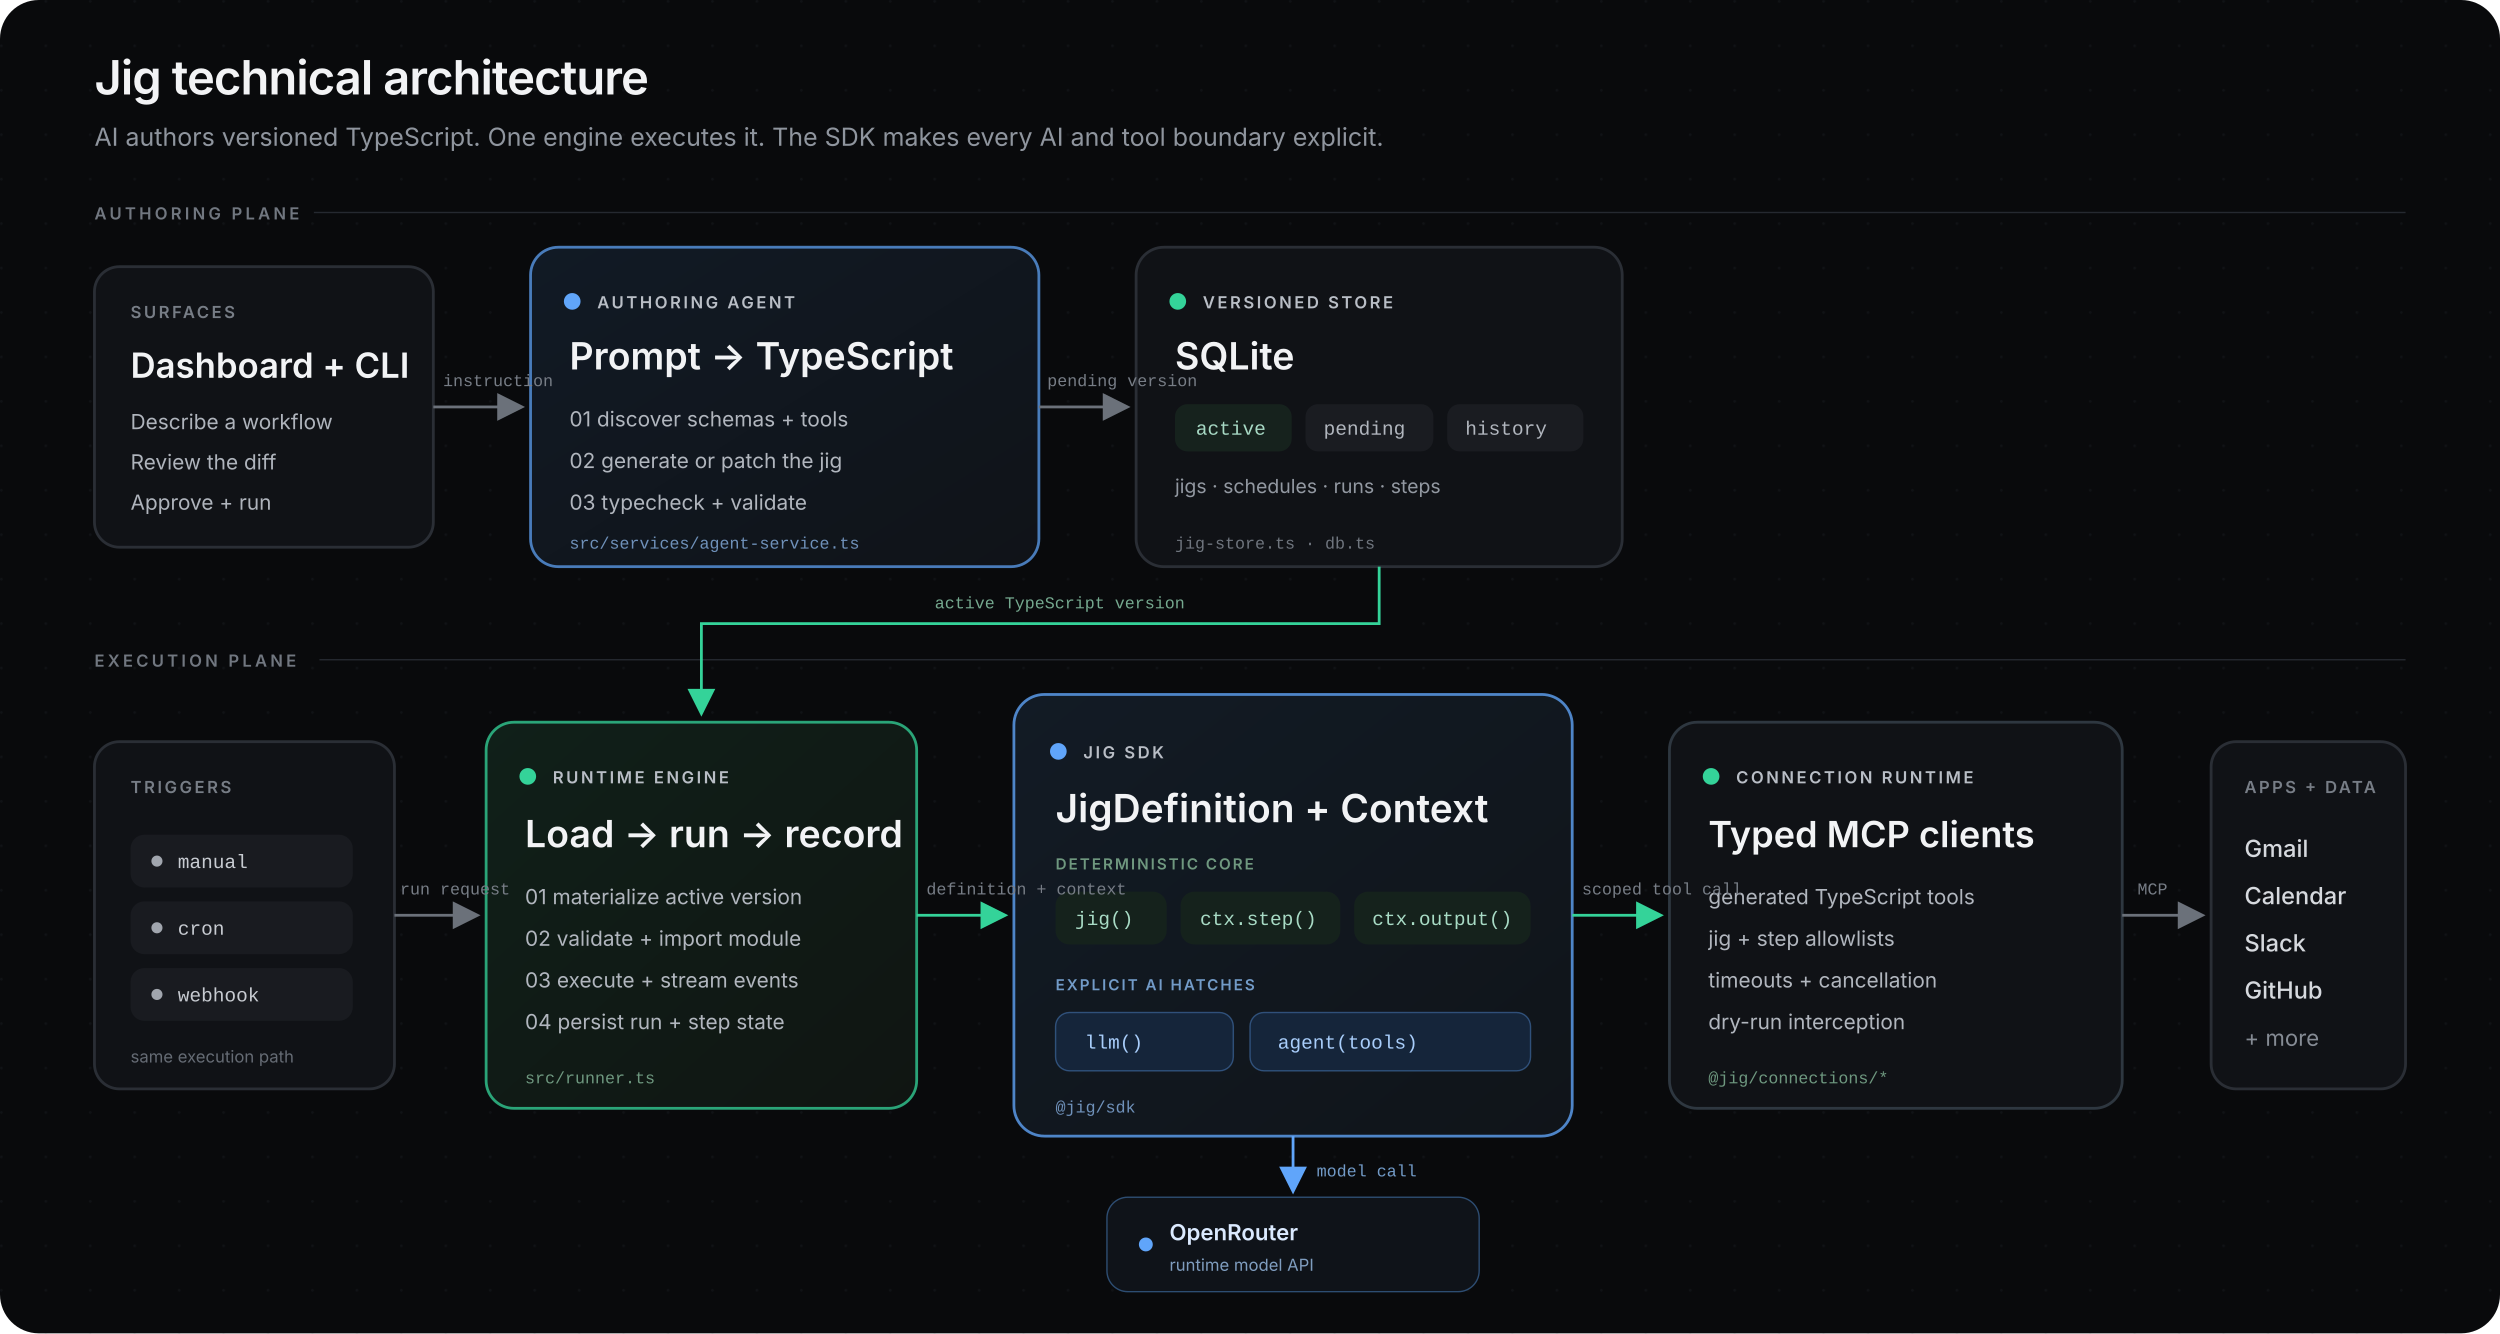
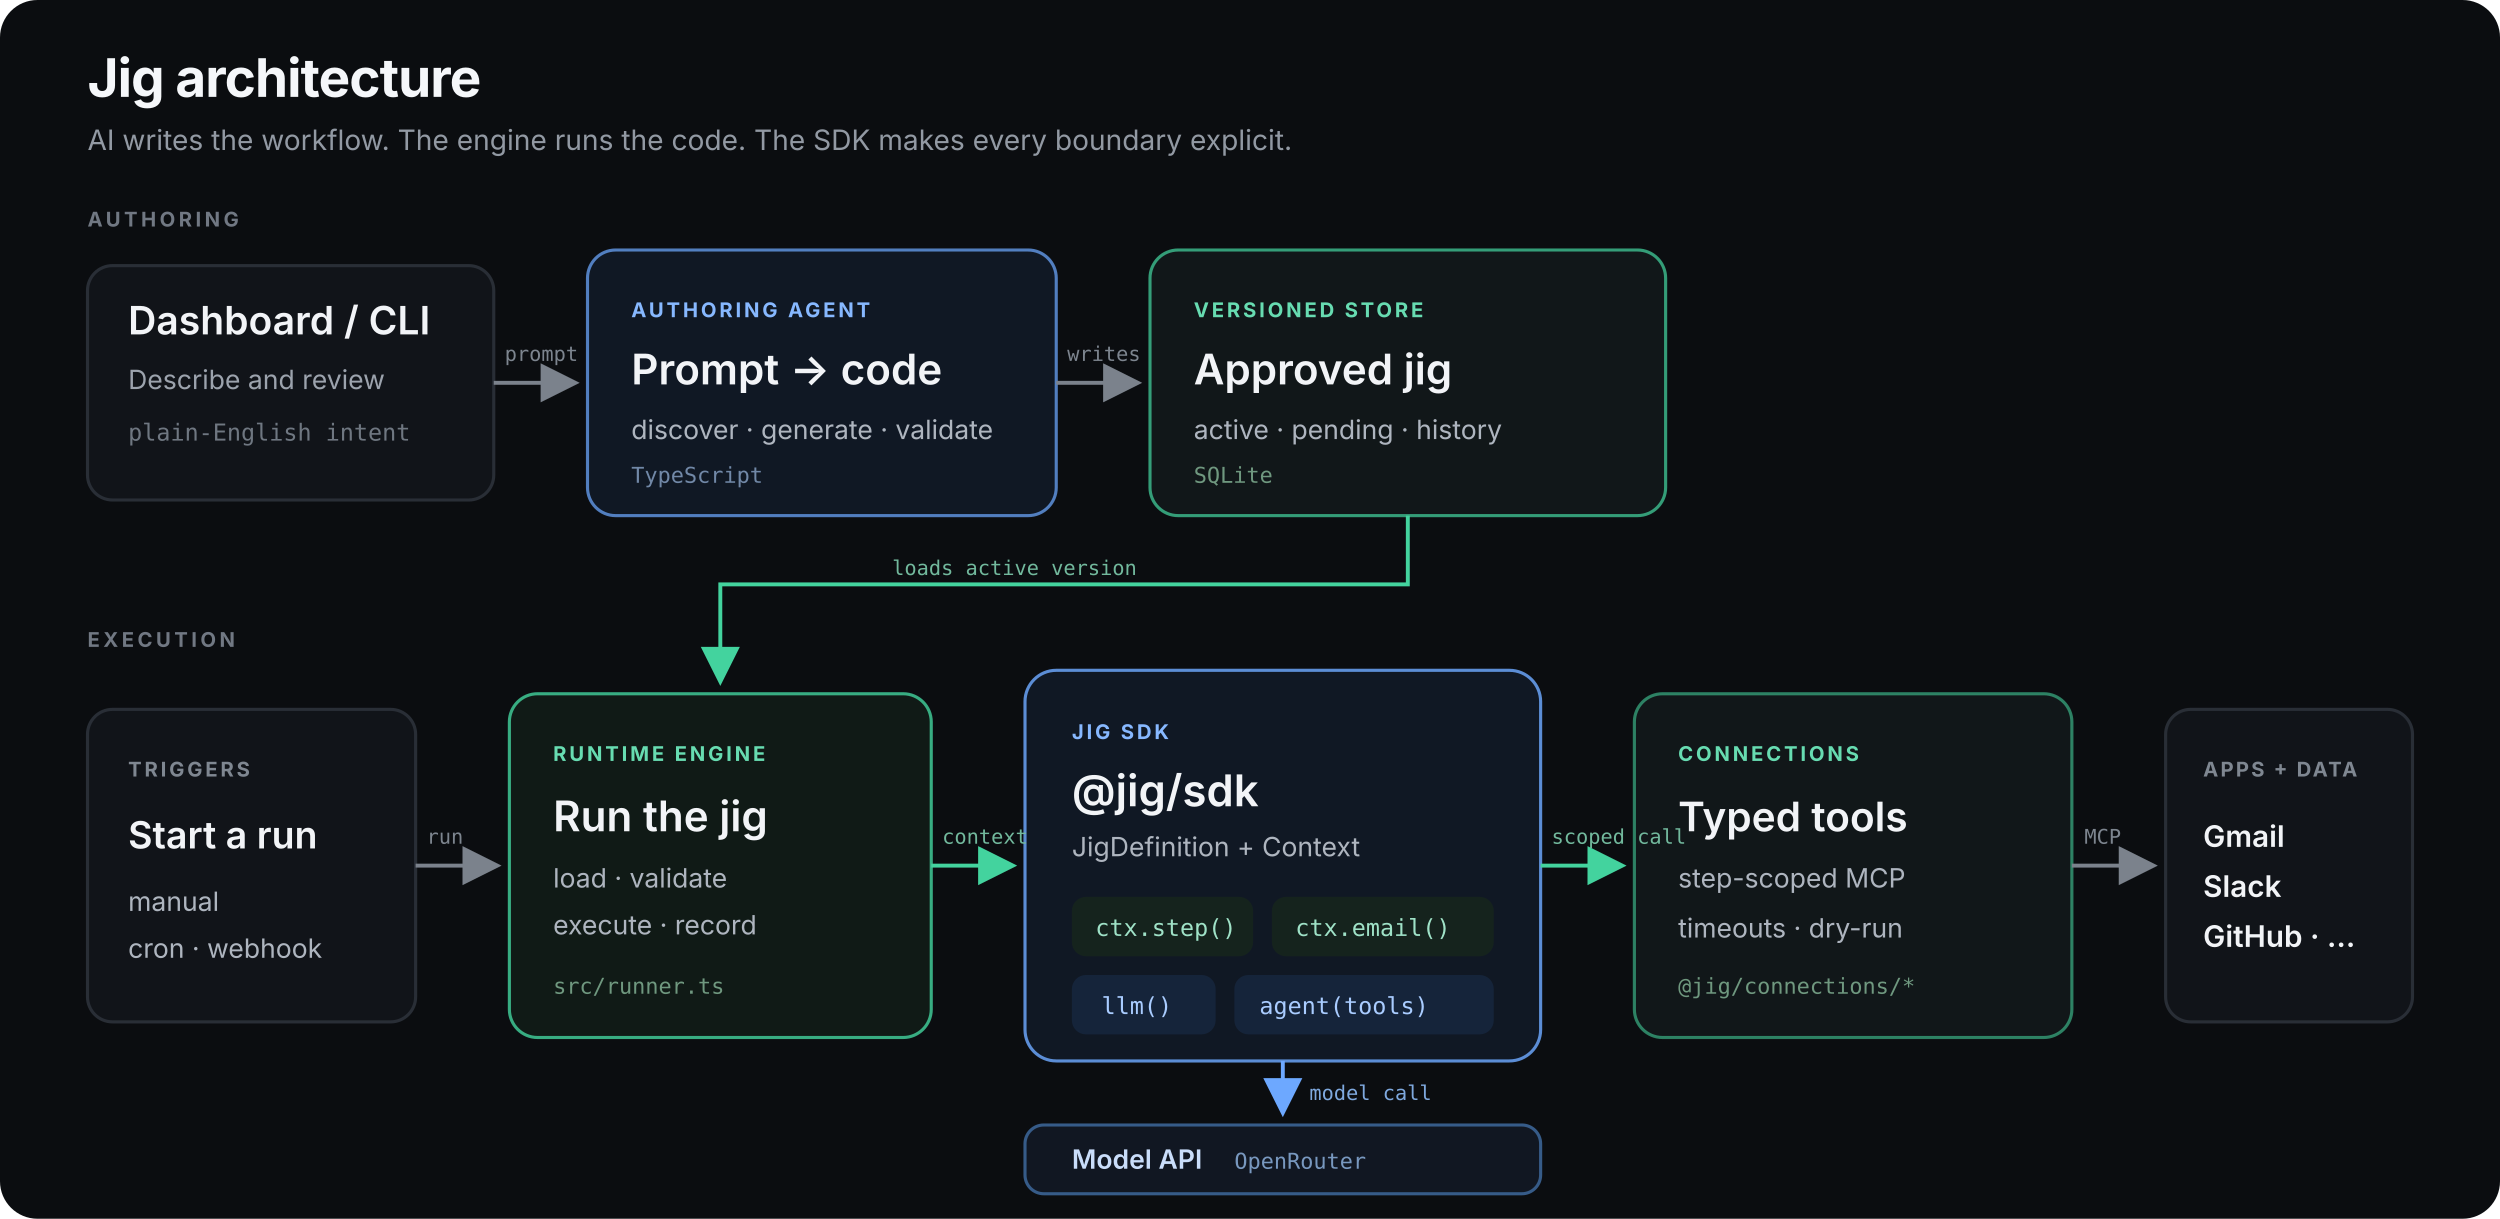
- <svg xmlns="http://www.w3.org/2000/svg" width="1800" height="960" viewBox="0 0 1800 960" role="img" aria-labelledby="title description">
+ <svg xmlns="http://www.w3.org/2000/svg" width="1600" height="780" viewBox="0 0 1600 780" role="img" aria-labelledby="title description">
  <defs>
-     <pattern id="grid" width="32" height="32" patternUnits="userSpaceOnUse">
-       <circle cx="1" cy="1" r="1" fill="#20242a" />
-     </pattern>
-     <linearGradient id="authoring-fill" x1="0" y1="0" x2="1" y2="1">
-       <stop offset="0" stop-color="#111a25" />
-       <stop offset="1" stop-color="#101318" />
-     </linearGradient>
-     <linearGradient id="runtime-fill" x1="0" y1="0" x2="1" y2="1">
-       <stop offset="0" stop-color="#102019" />
-       <stop offset="1" stop-color="#101512" />
-     </linearGradient>
-     <linearGradient id="sdk-fill" x1="0" y1="0" x2="1" y2="1">
-       <stop offset="0" stop-color="#121b25" />
-       <stop offset="1" stop-color="#101419" />
-     </linearGradient>
-     <marker id="arrow" markerWidth="10" markerHeight="10" refX="8" refY="5" orient="auto" markerUnits="strokeWidth">
-       <path d="M 0 0 L 10 5 L 0 10 z" fill="#6b717a" />
+     <marker id="arrow" markerWidth="10" markerHeight="10" refX="8" refY="5" orient="auto">
+       <path d="M0 0 10 5 0 10Z" fill="#7b828c" />
    </marker>
-     <marker id="arrow-green" markerWidth="10" markerHeight="10" refX="8" refY="5" orient="auto" markerUnits="strokeWidth">
-       <path d="M 0 0 L 10 5 L 0 10 z" fill="#34d399" />
+     <marker id="arrow-green" markerWidth="10" markerHeight="10" refX="8" refY="5" orient="auto">
+       <path d="M0 0 10 5 0 10Z" fill="#43d39e" />
    </marker>
-     <marker id="arrow-blue" markerWidth="10" markerHeight="10" refX="8" refY="5" orient="auto" markerUnits="strokeWidth">
-       <path d="M 0 0 L 10 5 L 0 10 z" fill="#60a5fa" />
+     <marker id="arrow-blue" markerWidth="10" markerHeight="10" refX="8" refY="5" orient="auto">
+       <path d="M0 0 10 5 0 10Z" fill="#6da8ff" />
    </marker>
  </defs>
-   <rect width="1800" height="960" rx="28" fill="#090a0c" />
-   <rect width="1800" height="960" rx="28" fill="url(#grid)" opacity="0.32" />
+   <rect width="1600" height="780" rx="24" fill="#0b0d10" />
  <g font-family="Inter, ui-sans-serif, -apple-system, BlinkMacSystemFont, 'Segoe UI', sans-serif">
-     <text x="68" y="68" fill="#f2f3f5" font-size="34" font-weight="600" letter-spacing="-0.7">Jig technical architecture</text>
-     <text x="68" y="105" fill="#8f959e" font-size="18">AI authors versioned TypeScript. One engine executes it. The SDK makes every AI and tool boundary explicit.</text>
+     <text x="56" y="62" fill="#f5f7fa" font-size="34" font-weight="650" letter-spacing="-0.6">Jig architecture</text>
+     <text x="56" y="96" fill="#9299a3" font-size="18">AI writes the workflow. The engine runs the code. The SDK makes every boundary explicit.</text>
+     <text x="56" y="145" fill="#717883" font-size="13" font-weight="700" letter-spacing="2.2">AUTHORING</text>
    <g>
-       <text x="68" y="158" fill="#717780" font-size="12" font-weight="600" letter-spacing="2.3">AUTHORING PLANE</text>
-       <line x1="226" y1="153" x2="1732" y2="153" stroke="#252930" />
+       <rect x="56" y="170" width="260" height="150" rx="16" fill="#111419" stroke="#292e36" stroke-width="2" />
+       <text x="82" y="214" fill="#f2f4f7" font-size="25" font-weight="600">Dashboard / CLI</text>
+       <text x="82" y="249" fill="#9ca3ad" font-size="17">Describe and review</text>
+       <text x="82" y="282" fill="#6f7781" font-size="15" font-family="'SFMono-Regular', Consolas, monospace">plain-English intent</text>
    </g>
    <g>
-       <rect x="68" y="192" width="244" height="202" rx="18" fill="#101216" stroke="#2a2e35" stroke-width="2" />
-       <text x="94" y="229" fill="#777d86" font-size="12" font-weight="600" letter-spacing="1.8">SURFACES</text>
-       <text x="94" y="272" fill="#f2f3f5" font-size="25" font-weight="600">Dashboard + CLI</text>
-       <g fill="#afb4bc" font-size="15">
-         <text x="94" y="309">Describe a workflow</text>
-         <text x="94" y="338">Review the diff</text>
-         <text x="94" y="367">Approve + run</text>
+       <rect x="376" y="160" width="300" height="170" rx="18" fill="#101824" stroke="#6da8ff" stroke-opacity="0.72" stroke-width="2" />
+       <text x="404" y="203" fill="#87b8ff" font-size="13" font-weight="700" letter-spacing="1.8">AUTHORING AGENT</text>
+       <text x="404" y="246" fill="#f2f4f7" font-size="27" font-weight="600">Prompt → code</text>
+       <text x="404" y="281" fill="#aeb5bf" font-size="17">discover · generate · validate</text>
+       <text x="404" y="309" fill="#7188a7" font-size="14" font-family="'SFMono-Regular', Consolas, monospace">TypeScript</text>
+     </g>
+     <g>
+       <rect x="736" y="160" width="330" height="170" rx="18" fill="#111719" stroke="#43d39e" stroke-opacity="0.72" stroke-width="2" />
+       <text x="764" y="203" fill="#67dcb1" font-size="13" font-weight="700" letter-spacing="1.8">VERSIONED STORE</text>
+       <text x="764" y="246" fill="#f2f4f7" font-size="27" font-weight="600">Approved jig</text>
+       <text x="764" y="281" fill="#aeb5bf" font-size="17">active · pending · history</text>
+       <text x="764" y="309" fill="#6f987f" font-size="14" font-family="'SFMono-Regular', Consolas, monospace">SQLite</text>
+     </g>
+     <g fill="none" stroke="#7b828c" stroke-width="2.5" marker-end="url(#arrow)">
+       <path d="M316 245H366" />
+       <path d="M676 245H726" />
+     </g>
+     <g fill="#7d858f" font-size="13" font-family="'SFMono-Regular', Consolas, monospace">
+       <text x="323" y="231">prompt</text>
+       <text x="683" y="231">writes</text>
+     </g>
+     <text x="56" y="414" fill="#717883" font-size="13" font-weight="700" letter-spacing="2.2">EXECUTION</text>
+     <g>
+       <rect x="56" y="454" width="210" height="200" rx="16" fill="#111419" stroke="#292e36" stroke-width="2" />
+       <text x="82" y="497" fill="#7f8791" font-size="13" font-weight="700" letter-spacing="1.8">TRIGGERS</text>
+       <text x="82" y="543" fill="#f2f4f7" font-size="24" font-weight="600">Start a run</text>
+       <text x="82" y="583" fill="#aeb5bf" font-size="17">manual</text>
+       <text x="82" y="613" fill="#aeb5bf" font-size="17">cron · webhook</text>
+     </g>
+     <g>
+       <rect x="326" y="444" width="270" height="220" rx="18" fill="#101a16" stroke="#43d39e" stroke-opacity="0.8" stroke-width="2" />
+       <text x="354" y="487" fill="#67dcb1" font-size="13" font-weight="700" letter-spacing="1.8">RUNTIME ENGINE</text>
+       <text x="354" y="532" fill="#f2f4f7" font-size="27" font-weight="600">Run the jig</text>
+       <text x="354" y="568" fill="#aeb5bf" font-size="17">load · validate</text>
+       <text x="354" y="598" fill="#aeb5bf" font-size="17">execute · record</text>
+       <text x="354" y="636" fill="#6f987f" font-size="14" font-family="'SFMono-Regular', Consolas, monospace">src/runner.ts</text>
+     </g>
+     <g>
+       <rect x="656" y="429" width="330" height="250" rx="20" fill="#101824" stroke="#6da8ff" stroke-opacity="0.82" stroke-width="2" />
+       <text x="686" y="473" fill="#87b8ff" font-size="13" font-weight="700" letter-spacing="1.8">JIG SDK</text>
+       <text x="686" y="516" fill="#f2f4f7" font-size="28" font-weight="600">@jig/sdk</text>
+       <text x="686" y="548" fill="#aeb5bf" font-size="17">JigDefinition + Context</text>
+       <g font-family="'SFMono-Regular', Consolas, monospace" font-size="15">
+         <rect x="686" y="574" width="116" height="38" rx="9" fill="#15231d" />
+         <text x="701" y="599" fill="#9fe2c7">ctx.step()</text>
+         <rect x="814" y="574" width="142" height="38" rx="9" fill="#15231d" />
+         <text x="829" y="599" fill="#9fe2c7">ctx.email()</text>
+         <rect x="686" y="624" width="92" height="38" rx="9" fill="#15243a" />
+         <text x="705" y="649" fill="#a9ccff">llm()</text>
+         <rect x="790" y="624" width="166" height="38" rx="9" fill="#15243a" />
+         <text x="806" y="649" fill="#a9ccff">agent(tools)</text>
      </g>
    </g>
    <g>
-       <rect x="382" y="178" width="366" height="230" rx="20" fill="url(#authoring-fill)" stroke="#60a5fa" stroke-opacity="0.72" stroke-width="2" />
-       <circle cx="412" cy="217" r="6" fill="#60a5fa" />
-       <text x="430" y="222" fill="#b9bec6" font-size="12" font-weight="600" letter-spacing="1.8">AUTHORING AGENT</text>
-       <text x="410" y="266" fill="#f2f3f5" font-size="27" font-weight="600">Prompt → TypeScript</text>
-       <g fill="#b1b6be" font-size="15">
-         <text x="410" y="307">01  discover schemas + tools</text>
-         <text x="410" y="337">02  generate or patch the jig</text>
-         <text x="410" y="367">03  typecheck + validate</text>
-       </g>
-       <text x="410" y="395" fill="#6f91ba" font-size="12" font-family="'SFMono-Regular', Consolas, 'Liberation Mono', monospace">src/services/agent-service.ts</text>
+       <rect x="1046" y="444" width="280" height="220" rx="18" fill="#111719" stroke="#43d39e" stroke-opacity="0.58" stroke-width="2" />
+       <text x="1074" y="487" fill="#67dcb1" font-size="13" font-weight="700" letter-spacing="1.8">CONNECTIONS</text>
+       <text x="1074" y="532" fill="#f2f4f7" font-size="26" font-weight="600">Typed tools</text>
+       <text x="1074" y="568" fill="#aeb5bf" font-size="17">step-scoped MCP</text>
+       <text x="1074" y="600" fill="#aeb5bf" font-size="17">timeouts · dry-run</text>
+       <text x="1074" y="636" fill="#6f987f" font-size="14" font-family="'SFMono-Regular', Consolas, monospace">@jig/connections/*</text>
    </g>
    <g>
-       <rect x="818" y="178" width="350" height="230" rx="20" fill="#101216" stroke="#2a2e35" stroke-width="2" />
-       <circle cx="848" cy="217" r="6" fill="#34d399" />
-       <text x="866" y="222" fill="#b9bec6" font-size="12" font-weight="600" letter-spacing="1.8">VERSIONED STORE</text>
-       <text x="846" y="266" fill="#f2f3f5" font-size="27" font-weight="600">SQLite</text>
-       <g font-family="'SFMono-Regular', Consolas, 'Liberation Mono', monospace" font-size="14">
-         <rect x="846" y="291" width="84" height="34" rx="9" fill="#16221d" />
-         <text x="861" y="313" fill="#a7d9c4">active</text>
-         <rect x="940" y="291" width="92" height="34" rx="9" fill="#1a1c21" />
-         <text x="953" y="313" fill="#b1b6be">pending</text>
-         <rect x="1042" y="291" width="98" height="34" rx="9" fill="#1a1c21" />
-         <text x="1055" y="313" fill="#b1b6be">history</text>
-       </g>
-       <text x="846" y="355" fill="#9298a1" font-size="14">jigs · schedules · runs · steps</text>
-       <text x="846" y="395" fill="#6f757e" font-size="12" font-family="'SFMono-Regular', Consolas, 'Liberation Mono', monospace">jig-store.ts · db.ts</text>
+       <rect x="1386" y="454" width="158" height="200" rx="16" fill="#111419" stroke="#292e36" stroke-width="2" />
+       <text x="1410" y="497" fill="#7f8791" font-size="13" font-weight="700" letter-spacing="1.4">APPS + DATA</text>
+       <text x="1410" y="542" fill="#f2f4f7" font-size="19" font-weight="600">Gmail</text>
+       <text x="1410" y="574" fill="#f2f4f7" font-size="19" font-weight="600">Slack</text>
+       <text x="1410" y="606" fill="#f2f4f7" font-size="19" font-weight="600">GitHub · …</text>
    </g>
-     <g stroke="#6b717a" stroke-width="2" fill="none" marker-end="url(#arrow)">
-       <path d="M 312 293 H 374" />
-       <path d="M 748 293 H 810" />
+     <g fill="none" stroke-width="2.5">
+       <path d="M266 554H316" stroke="#7b828c" marker-end="url(#arrow)" />
+       <path d="M596 554H646" stroke="#43d39e" marker-end="url(#arrow-green)" />
+       <path d="M986 554H1036" stroke="#43d39e" marker-end="url(#arrow-green)" />
+       <path d="M1326 554H1376" stroke="#7b828c" marker-end="url(#arrow)" />
+       <path d="M901 330V374H461V434" stroke="#43d39e" marker-end="url(#arrow-green)" />
+       <path d="M821 679V710" stroke="#6da8ff" marker-end="url(#arrow-blue)" />
    </g>
-     <g fill="#777d86" font-size="12" font-family="'SFMono-Regular', Consolas, 'Liberation Mono', monospace">
-       <text x="319" y="278">instruction</text>
-       <text x="754" y="278">pending version</text>
+     <g fill="#7d858f" font-size="13" font-family="'SFMono-Regular', Consolas, monospace">
+       <text x="273" y="540">run</text>
+       <text x="603" y="540" fill="#72b99d">context</text>
+       <text x="993" y="540" fill="#72b99d">scoped call</text>
+       <text x="1334" y="540">MCP</text>
+       <text x="571" y="368" fill="#72b99d">loads active version</text>
+       <text x="838" y="704" fill="#7fa9df">model call</text>
    </g>
    <g>
-       <text x="68" y="480" fill="#717780" font-size="12" font-weight="600" letter-spacing="2.3">EXECUTION PLANE</text>
-       <line x1="230" y1="475" x2="1732" y2="475" stroke="#252930" />
-     </g>
-     <g>
-       <rect x="68" y="534" width="216" height="250" rx="18" fill="#101216" stroke="#2a2e35" stroke-width="2" />
-       <text x="94" y="571" fill="#777d86" font-size="12" font-weight="600" letter-spacing="1.8">TRIGGERS</text>
-       <g font-family="'SFMono-Regular', Consolas, 'Liberation Mono', monospace" font-size="14">
-         <rect x="94" y="601" width="160" height="38" rx="10" fill="#191b20" />
-         <circle cx="113" cy="620" r="4" fill="#a1a6ae" />
-         <text x="128" y="625" fill="#c7cbd1">manual</text>
-         <rect x="94" y="649" width="160" height="38" rx="10" fill="#191b20" />
-         <circle cx="113" cy="668" r="4" fill="#a1a6ae" />
-         <text x="128" y="673" fill="#c7cbd1">cron</text>
-         <rect x="94" y="697" width="160" height="38" rx="10" fill="#191b20" />
-         <circle cx="113" cy="716" r="4" fill="#a1a6ae" />
-         <text x="128" y="721" fill="#c7cbd1">webhook</text>
-       </g>
-       <text x="94" y="765" fill="#656b74" font-size="12">same execution path</text>
-     </g>
-     <g>
-       <rect x="350" y="520" width="310" height="278" rx="20" fill="url(#runtime-fill)" stroke="#34d399" stroke-opacity="0.76" stroke-width="2" />
-       <circle cx="380" cy="559" r="6" fill="#34d399" />
-       <text x="398" y="564" fill="#b9bec6" font-size="12" font-weight="600" letter-spacing="1.8">RUNTIME ENGINE</text>
-       <text x="378" y="610" fill="#f2f3f5" font-size="27" font-weight="600">Load → run → record</text>
-       <g fill="#b1b6be" font-size="15">
-         <text x="378" y="651">01  materialize active version</text>
-         <text x="378" y="681">02  validate + import module</text>
-         <text x="378" y="711">03  execute + stream events</text>
-         <text x="378" y="741">04  persist run + step state</text>
-       </g>
-       <text x="378" y="780" fill="#6e987f" font-size="12" font-family="'SFMono-Regular', Consolas, 'Liberation Mono', monospace">src/runner.ts</text>
-     </g>
-     <g>
-       <rect x="730" y="500" width="402" height="318" rx="22" fill="url(#sdk-fill)" stroke="#60a5fa" stroke-opacity="0.78" stroke-width="2" />
-       <circle cx="762" cy="541" r="6" fill="#60a5fa" />
-       <text x="780" y="546" fill="#b9bec6" font-size="12" font-weight="600" letter-spacing="1.8">JIG SDK</text>
-       <text x="760" y="592" fill="#f2f3f5" font-size="28" font-weight="600">JigDefinition + Context</text>
-       <text x="760" y="626" fill="#6f987f" font-size="11" font-weight="600" letter-spacing="1.4">DETERMINISTIC CORE</text>
-       <g font-family="'SFMono-Regular', Consolas, 'Liberation Mono', monospace" font-size="14">
-         <rect x="760" y="642" width="80" height="38" rx="10" fill="#15221c" />
-         <text x="774" y="666" fill="#a8dbc5">jig()</text>
-         <rect x="850" y="642" width="115" height="38" rx="10" fill="#15221c" />
-         <text x="864" y="666" fill="#a8dbc5">ctx.step()</text>
-         <rect x="975" y="642" width="127" height="38" rx="10" fill="#15221c" />
-         <text x="988" y="666" fill="#a8dbc5">ctx.output()</text>
-       </g>
-       <text x="760" y="713" fill="#729bc8" font-size="11" font-weight="600" letter-spacing="1.4">EXPLICIT AI HATCHES</text>
-       <g font-family="'SFMono-Regular', Consolas, 'Liberation Mono', monospace" font-size="14">
-         <rect x="760" y="729" width="128" height="42" rx="10" fill="#15253a" stroke="#60a5fa" stroke-opacity="0.38" />
-         <text x="781" y="755" fill="#a8cdfa">llm()</text>
-         <rect x="900" y="729" width="202" height="42" rx="10" fill="#15253a" stroke="#60a5fa" stroke-opacity="0.38" />
-         <text x="920" y="755" fill="#a8cdfa">agent(tools)</text>
-       </g>
-       <text x="760" y="801" fill="#6f91ba" font-size="12" font-family="'SFMono-Regular', Consolas, 'Liberation Mono', monospace">@jig/sdk</text>
-     </g>
-     <g>
-       <rect x="1202" y="520" width="326" height="278" rx="20" fill="#101216" stroke="#2e3740" stroke-width="2" />
-       <circle cx="1232" cy="559" r="6" fill="#34d399" />
-       <text x="1250" y="564" fill="#b9bec6" font-size="12" font-weight="600" letter-spacing="1.8">CONNECTION RUNTIME</text>
-       <text x="1230" y="610" fill="#f2f3f5" font-size="26" font-weight="600">Typed MCP clients</text>
-       <g fill="#b1b6be" font-size="15">
-         <text x="1230" y="651">generated TypeScript tools</text>
-         <text x="1230" y="681">jig + step allowlists</text>
-         <text x="1230" y="711">timeouts + cancellation</text>
-         <text x="1230" y="741">dry-run interception</text>
-       </g>
-       <text x="1230" y="780" fill="#6e987f" font-size="12" font-family="'SFMono-Regular', Consolas, 'Liberation Mono', monospace">@jig/connections/*</text>
-     </g>
-     <g>
-       <rect x="1592" y="534" width="140" height="250" rx="18" fill="#101216" stroke="#2a2e35" stroke-width="2" />
-       <text x="1616" y="571" fill="#777d86" font-size="12" font-weight="600" letter-spacing="1.7">APPS + DATA</text>
-       <g fill="#d6d9de" font-size="17" font-weight="500">
-         <text x="1616" y="617">Gmail</text>
-         <text x="1616" y="651">Calendar</text>
-         <text x="1616" y="685">Slack</text>
-         <text x="1616" y="719">GitHub</text>
-       </g>
-       <text x="1616" y="753" fill="#858b94" font-size="16">+ more</text>
-     </g>
-     <g stroke-width="2" fill="none">
-       <path d="M 284 659 H 342" stroke="#6b717a" marker-end="url(#arrow)" />
-       <path d="M 660 659 H 722" stroke="#34d399" marker-end="url(#arrow-green)" />
-       <path d="M 1132 659 H 1194" stroke="#34d399" marker-end="url(#arrow-green)" />
-       <path d="M 1528 659 H 1584" stroke="#6b717a" marker-end="url(#arrow)" />
-       <path d="M 993 408 V 449 H 505 V 512" stroke="#34d399" marker-end="url(#arrow-green)" />
-       <path d="M 931 818 V 856" stroke="#60a5fa" marker-end="url(#arrow-blue)" />
-     </g>
-     <g fill="#777d86" font-size="12" font-family="'SFMono-Regular', Consolas, 'Liberation Mono', monospace">
-       <text x="288" y="644">run request</text>
-       <text x="667" y="644">definition + context</text>
-       <text x="1139" y="644">scoped tool call</text>
-       <text x="1539" y="644">MCP</text>
-       <text x="673" y="438" fill="#75a98f">active TypeScript version</text>
-       <text x="948" y="847" fill="#729bc8">model call</text>
-     </g>
-     <g>
-       <rect x="797" y="862" width="268" height="68" rx="15" fill="#0f1319" stroke="#2d4d72" />
-       <circle cx="825" cy="896" r="5" fill="#60a5fa" />
-       <text x="842" y="893" fill="#dbeaff" font-size="16" font-weight="600">OpenRouter</text>
-       <text x="842" y="915" fill="#7f9dbf" font-size="12">runtime model API</text>
+       <rect x="656" y="720" width="330" height="44" rx="12" fill="#111722" stroke="#365b88" stroke-width="2" />
+       <text x="686" y="748" fill="#c9ddfa" font-size="17" font-weight="600">Model API</text>
+       <text x="790" y="748" fill="#7898bf" font-size="14" font-family="'SFMono-Regular', Consolas, monospace">OpenRouter</text>
    </g>
  </g>
</svg>
